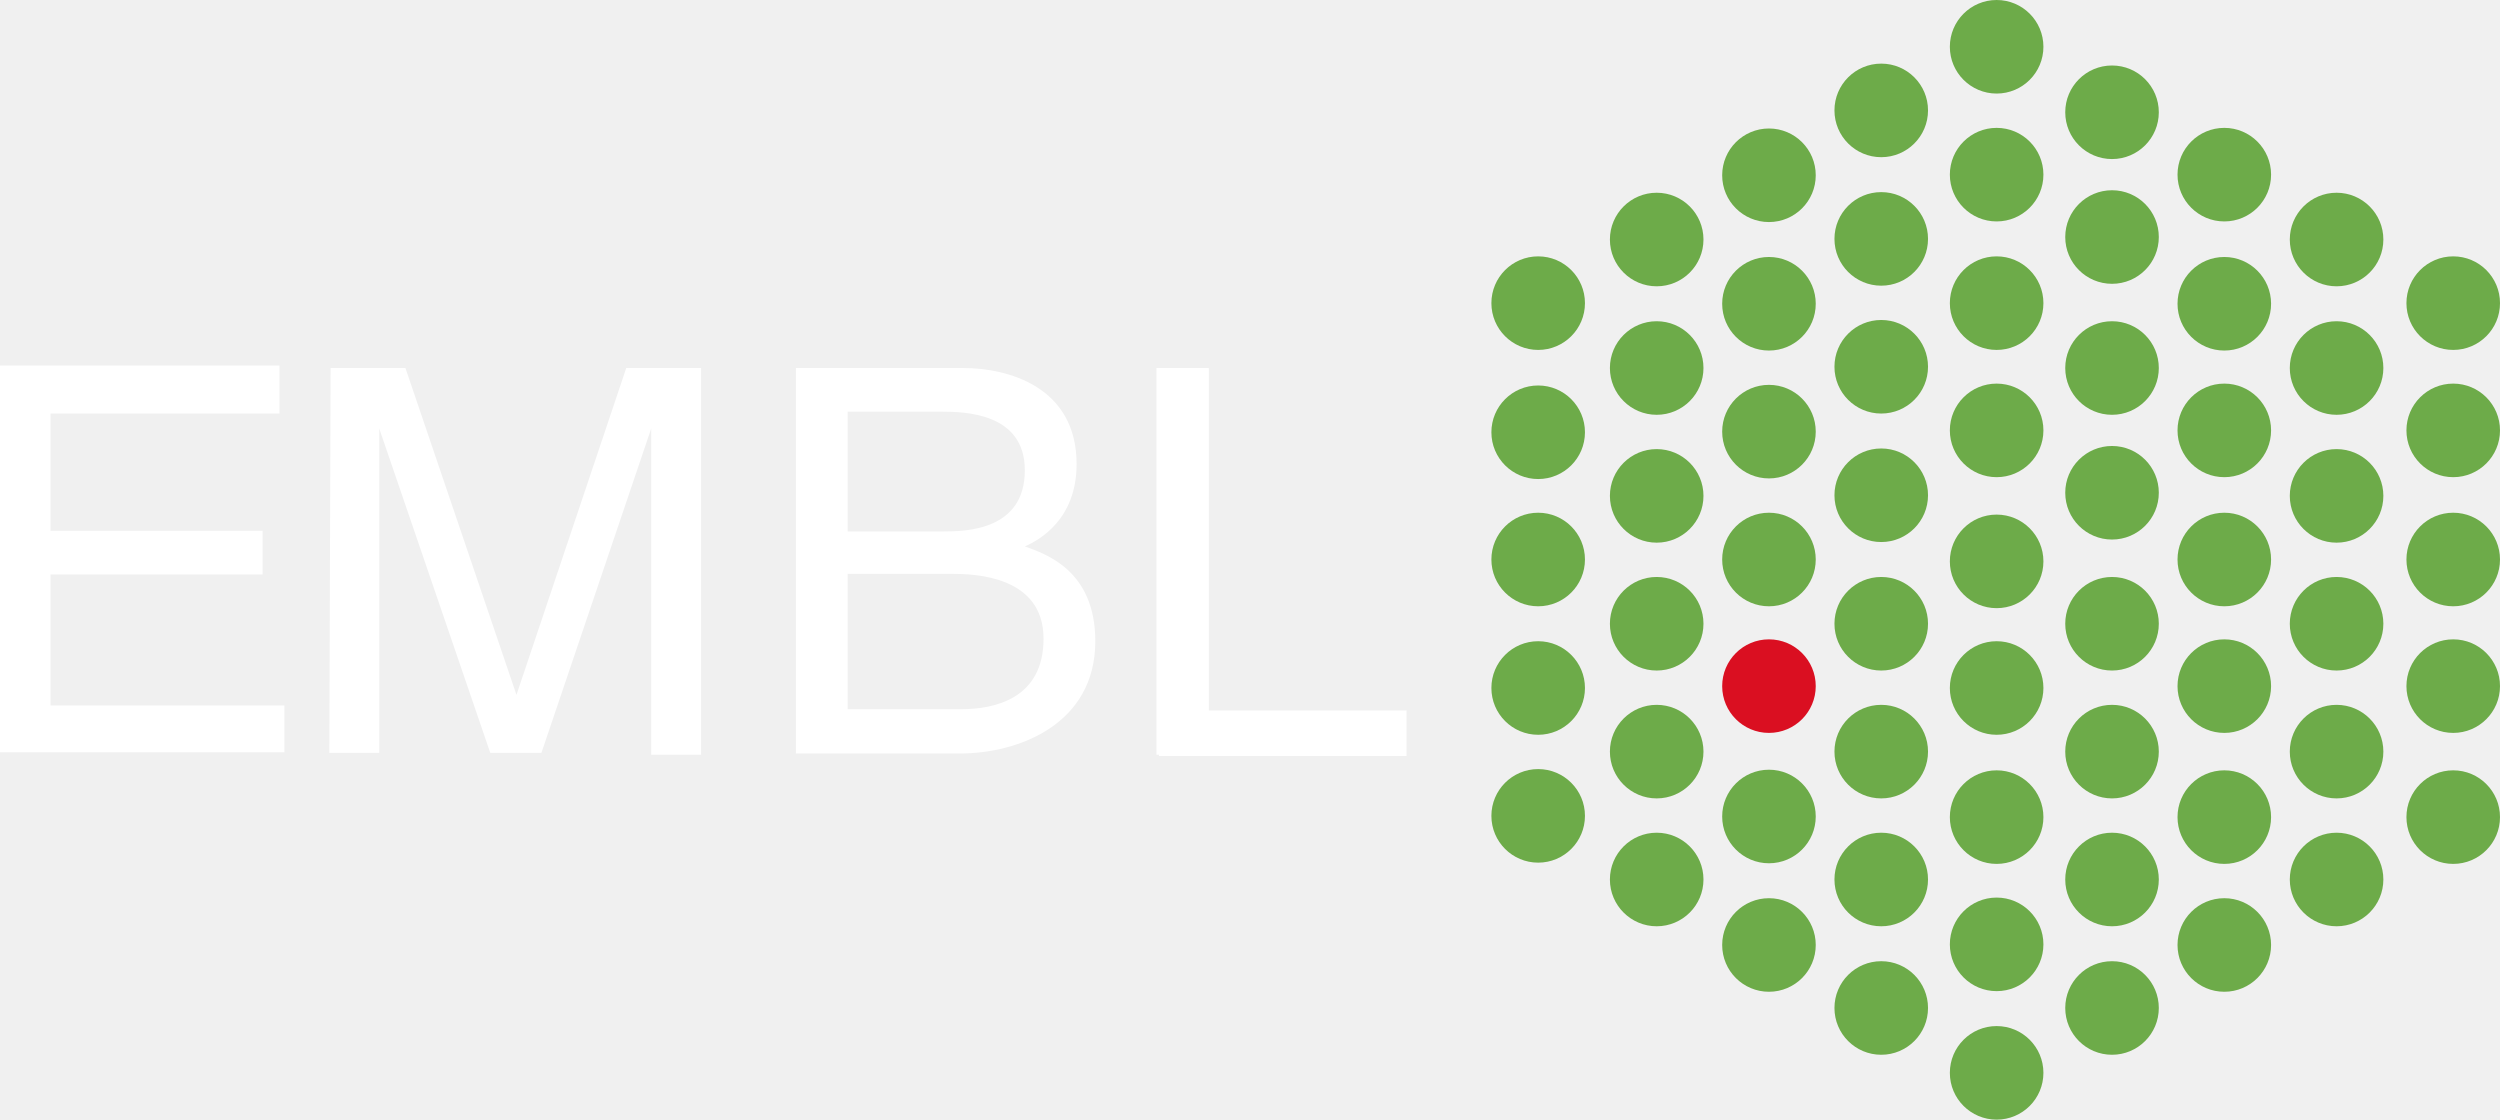
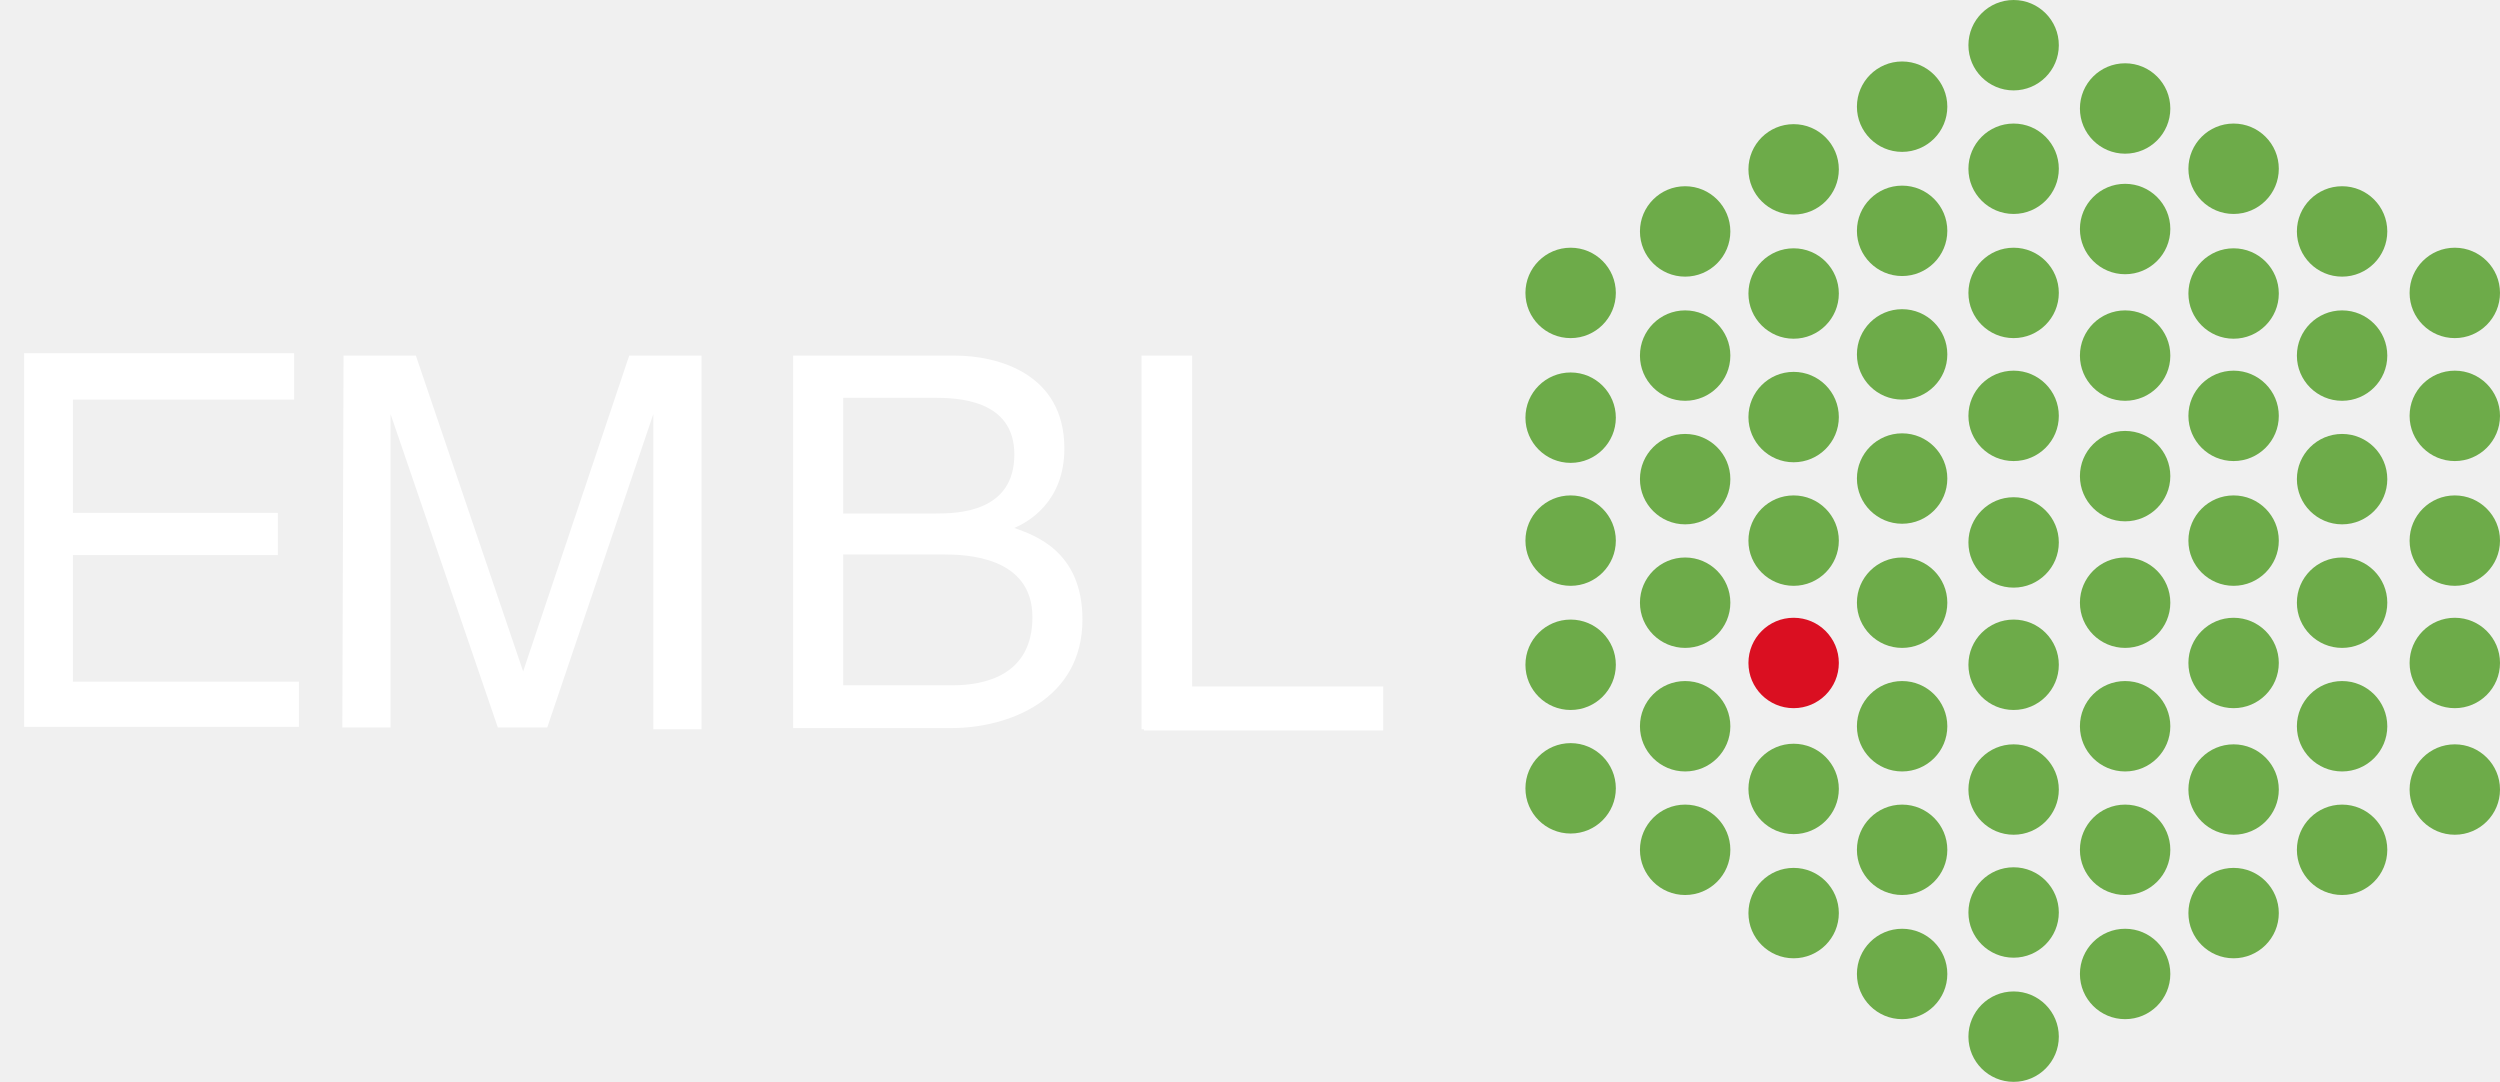
- <svg xmlns="http://www.w3.org/2000/svg" version="1.1" id="Layer_1" x="0px" y="0px" viewBox="0 0 400.8 179.5" style="enable-background:new 0 0 400.8 179.5;" xml:space="preserve">
+ <svg xmlns="http://www.w3.org/2000/svg" version="1.1" id="Layer_1" x="0px" y="0px" viewBox="0 0 414.8 179.5" style="enable-background:new 0 0 414.8 179.5;" xml:space="preserve">
  <style type="text/css">
	.st0{fill:#6DAB49;}
	.st1{fill:#DA0F21;}
	.st2{fill:#FFFFFF;}
</style>
-   <circle id="a" class="st0" cx="283.6" cy="28.1" r="7.5" />
-   <circle id="a-2" class="st0" cx="283.6" cy="48.7" r="7.5" />
-   <circle id="a-3" class="st0" cx="283.6" cy="69.2" r="7.5" />
-   <circle id="a-4" class="st0" cx="283.6" cy="89.7" r="7.5" />
-   <circle id="a-5" class="st0" cx="283.6" cy="130.9" r="7.5" />
-   <circle id="a-6" class="st0" cx="283.6" cy="151.5" r="7.5" />
-   <circle id="a-7" class="st0" cx="246.6" cy="48.6" r="7.5" />
-   <circle id="a-8" class="st0" cx="246.6" cy="69.3" r="7.5" />
-   <circle id="a-9" class="st0" cx="246.6" cy="89.7" r="7.5" />
-   <circle id="a-10" class="st0" cx="246.6" cy="110.3" r="7.5" />
-   <circle id="a-11" class="st0" cx="246.6" cy="130.8" r="7.5" />
-   <circle id="a-12" class="st0" cx="265.6" cy="38.4" r="7.5" />
-   <circle id="a-13" class="st0" cx="265.6" cy="59" r="7.5" />
-   <circle id="a-14" class="st0" cx="265.6" cy="79.5" r="7.5" />
-   <circle id="a-15" class="st0" cx="265.6" cy="100" r="7.5" />
-   <circle id="a-16" class="st0" cx="265.6" cy="120.5" r="7.5" />
-   <circle id="a-17" class="st0" cx="265.6" cy="141" r="7.5" />
-   <circle id="a-18" class="st0" cx="393.3" cy="48.6" r="7.5" />
-   <circle id="a-19" class="st0" cx="393.3" cy="69" r="7.5" />
-   <circle id="a-20" class="st0" cx="393.3" cy="89.7" r="7.5" />
-   <circle id="a-21" class="st0" cx="393.3" cy="110" r="7.5" />
-   <circle id="a-22" class="st0" cx="393.3" cy="131" r="7.5" />
-   <circle id="a-23" class="st0" cx="374.6" cy="38.4" r="7.5" />
-   <circle id="a-24" class="st0" cx="374.6" cy="59" r="7.5" />
-   <circle id="a-25" class="st0" cx="374.6" cy="79.5" r="7.5" />
-   <circle id="a-26" class="st0" cx="374.6" cy="100" r="7.5" />
-   <circle id="a-27" class="st0" cx="374.6" cy="120.5" r="7.5" />
-   <circle id="a-28" class="st0" cx="374.6" cy="141" r="7.5" />
-   <circle id="a-29" class="st0" cx="356.6" cy="28" r="7.5" />
-   <circle id="a-30" class="st0" cx="356.6" cy="48.7" r="7.5" />
-   <circle id="a-31" class="st0" cx="356.6" cy="69" r="7.5" />
-   <circle id="a-32" class="st0" cx="356.6" cy="89.7" r="7.5" />
-   <circle id="a-33" class="st0" cx="356.6" cy="110" r="7.5" />
-   <circle id="a-34" class="st0" cx="356.6" cy="131" r="7.5" />
-   <circle id="a-35" class="st0" cx="356.6" cy="151.5" r="7.5" />
-   <circle id="b" class="st1" cx="283.6" cy="110" r="7.5" />
-   <circle id="a-36" class="st0" cx="338.6" cy="18" r="7.5" />
-   <circle id="a-37" class="st0" cx="338.6" cy="38" r="7.5" />
-   <circle id="a-38" class="st0" cx="338.6" cy="59" r="7.5" />
-   <circle id="a-39" class="st0" cx="338.6" cy="79" r="7.5" />
-   <circle id="a-40" class="st0" cx="338.6" cy="100" r="7.5" />
-   <circle id="a-41" class="st0" cx="338.6" cy="120.5" r="7.5" />
-   <circle id="a-42" class="st0" cx="338.6" cy="141" r="7.5" />
-   <circle id="a-43" class="st0" cx="338.6" cy="161.6" r="7.5" />
-   <circle id="a-44" class="st0" cx="320.1" cy="7.5" r="7.5" />
-   <circle id="a-45" class="st0" cx="320.1" cy="28" r="7.5" />
-   <circle id="a-46" class="st0" cx="320.1" cy="48.6" r="7.5" />
-   <circle id="a-47" class="st0" cx="320.1" cy="69" r="7.5" />
-   <circle id="a-48" class="st0" cx="320.1" cy="90" r="7.5" />
-   <circle id="a-49" class="st0" cx="320.1" cy="110.3" r="7.5" />
-   <circle id="a-50" class="st0" cx="320.1" cy="131" r="7.5" />
-   <circle id="a-51" class="st0" cx="320.1" cy="151.4" r="7.5" />
-   <circle id="a-52" class="st0" cx="301.6" cy="17.7" r="7.5" />
-   <circle id="a-53" class="st0" cx="301.6" cy="38.3" r="7.5" />
-   <circle id="a-54" class="st0" cx="301.6" cy="58.8" r="7.5" />
-   <circle id="a-55" class="st0" cx="301.6" cy="79.4" r="7.5" />
-   <circle id="a-56" class="st0" cx="301.6" cy="100" r="7.5" />
-   <circle id="a-57" class="st0" cx="301.6" cy="120.5" r="7.5" />
-   <circle id="a-58" class="st0" cx="301.6" cy="141" r="7.5" />
-   <circle id="a-59" class="st0" cx="301.6" cy="161.6" r="7.5" />
-   <circle id="a-60" class="st0" cx="320.1" cy="172" r="7.5" />
-   <path id="E" class="st2" d="M0,58.6h44.8v7.7H8.1v18.8h34v7h-34v21h37.5v7.5H0V58.6z" />
-   <path class="st2" d="M53,59h12l17.8,52.4L100.4,59h12v62h-8V68.7l-17.6,52h-8.2l-17.8-52v52h-8L53,59z" />
-   <path id="B-2" class="st2" d="M127.6,120.8h26.3c9.4,0,21.7-4.7,21.7-18c0-11.4-8-14-11.3-15.2c2.3-1,8.3-4.3,8.3-13.2  c0-12.4-11-15.4-18.2-15.4h-26.8V120.8z M135.9,85V66h15c3.8,0,13.4,0.2,13.4,9.4c0,9.6-9.4,9.8-13,9.8h-15.4V85z M154.1,113.7  h-18.2V92h16.7c3.6,0,14.7,0.3,14.7,10.4C167.3,112.1,159.3,113.7,154.1,113.7L154.1,113.7z" />
-   <path id="I" class="st2" d="M185.4,121h8.4V59h-8.4V121z" />
-   <path id="I-2" class="st2" d="M225.5,113.9v7.3h-39.7v-7.3H225.5z" />
+   <circle id="a" class="st0" cx="297.6" cy="28.1" r="7.5" />
+   <circle id="a-2" class="st0" cx="297.6" cy="48.7" r="7.5" />
+   <circle id="a-3" class="st0" cx="297.6" cy="69.2" r="7.5" />
+   <circle id="a-4" class="st0" cx="297.6" cy="89.7" r="7.5" />
+   <circle id="a-5" class="st0" cx="297.6" cy="130.9" r="7.5" />
+   <circle id="a-6" class="st0" cx="297.6" cy="151.5" r="7.5" />
+   <circle id="a-7" class="st0" cx="260.6" cy="48.6" r="7.5" />
+   <circle id="a-8" class="st0" cx="260.6" cy="69.3" r="7.5" />
+   <circle id="a-9" class="st0" cx="260.6" cy="89.7" r="7.5" />
+   <circle id="a-10" class="st0" cx="260.6" cy="110.3" r="7.5" />
+   <circle id="a-11" class="st0" cx="260.6" cy="130.8" r="7.5" />
+   <circle id="a-12" class="st0" cx="279.6" cy="38.4" r="7.5" />
+   <circle id="a-13" class="st0" cx="279.6" cy="59" r="7.5" />
+   <circle id="a-14" class="st0" cx="279.6" cy="79.5" r="7.5" />
+   <circle id="a-15" class="st0" cx="279.6" cy="100" r="7.5" />
+   <circle id="a-16" class="st0" cx="279.6" cy="120.5" r="7.5" />
+   <circle id="a-17" class="st0" cx="279.6" cy="141" r="7.5" />
+   <circle id="a-18" class="st0" cx="407.3" cy="48.6" r="7.5" />
+   <circle id="a-19" class="st0" cx="407.3" cy="69" r="7.5" />
+   <circle id="a-20" class="st0" cx="407.3" cy="89.7" r="7.5" />
+   <circle id="a-21" class="st0" cx="407.3" cy="110" r="7.5" />
+   <circle id="a-22" class="st0" cx="407.3" cy="131" r="7.5" />
+   <circle id="a-23" class="st0" cx="388.6" cy="38.4" r="7.5" />
+   <circle id="a-24" class="st0" cx="388.6" cy="59" r="7.5" />
+   <circle id="a-25" class="st0" cx="388.6" cy="79.5" r="7.5" />
+   <circle id="a-26" class="st0" cx="388.6" cy="100" r="7.5" />
+   <circle id="a-27" class="st0" cx="388.6" cy="120.5" r="7.5" />
+   <circle id="a-28" class="st0" cx="388.6" cy="141" r="7.5" />
+   <circle id="a-29" class="st0" cx="370.6" cy="28" r="7.5" />
+   <circle id="a-30" class="st0" cx="370.6" cy="48.7" r="7.5" />
+   <circle id="a-31" class="st0" cx="370.6" cy="69" r="7.5" />
+   <circle id="a-32" class="st0" cx="370.6" cy="89.7" r="7.5" />
+   <circle id="a-33" class="st0" cx="370.6" cy="110" r="7.5" />
+   <circle id="a-34" class="st0" cx="370.6" cy="131" r="7.5" />
+   <circle id="a-35" class="st0" cx="370.6" cy="151.5" r="7.5" />
+   <circle id="b" class="st1" cx="297.6" cy="110" r="7.5" />
+   <circle id="a-36" class="st0" cx="352.6" cy="18" r="7.5" />
+   <circle id="a-37" class="st0" cx="352.6" cy="38" r="7.5" />
+   <circle id="a-38" class="st0" cx="352.6" cy="59" r="7.5" />
+   <circle id="a-39" class="st0" cx="352.6" cy="79" r="7.5" />
+   <circle id="a-40" class="st0" cx="352.6" cy="100" r="7.5" />
+   <circle id="a-41" class="st0" cx="352.6" cy="120.5" r="7.5" />
+   <circle id="a-42" class="st0" cx="352.6" cy="141" r="7.5" />
+   <circle id="a-43" class="st0" cx="352.6" cy="161.6" r="7.5" />
+   <circle id="a-44" class="st0" cx="334.1" cy="7.5" r="7.5" />
+   <circle id="a-45" class="st0" cx="334.1" cy="28" r="7.5" />
+   <circle id="a-46" class="st0" cx="334.1" cy="48.6" r="7.5" />
+   <circle id="a-47" class="st0" cx="334.1" cy="69" r="7.5" />
+   <circle id="a-48" class="st0" cx="334.1" cy="90" r="7.5" />
+   <circle id="a-49" class="st0" cx="334.1" cy="110.3" r="7.5" />
+   <circle id="a-50" class="st0" cx="334.1" cy="131" r="7.5" />
+   <circle id="a-51" class="st0" cx="334.1" cy="151.4" r="7.5" />
+   <circle id="a-52" class="st0" cx="315.6" cy="17.7" r="7.5" />
+   <circle id="a-53" class="st0" cx="315.6" cy="38.3" r="7.5" />
+   <circle id="a-54" class="st0" cx="315.6" cy="58.8" r="7.5" />
+   <circle id="a-55" class="st0" cx="315.6" cy="79.4" r="7.5" />
+   <circle id="a-56" class="st0" cx="315.6" cy="100" r="7.5" />
+   <circle id="a-57" class="st0" cx="315.6" cy="120.5" r="7.5" />
+   <circle id="a-58" class="st0" cx="315.6" cy="141" r="7.5" />
+   <circle id="a-59" class="st0" cx="315.6" cy="161.6" r="7.5" />
+   <circle id="a-60" class="st0" cx="334.1" cy="172" r="7.5" />
+   <path id="E" class="st2" d="M4,58.6h44.8v7.7H12.1v18.8h34v7h-34v21h37.5v7.5H4V58.6z" />
+   <path class="st2" d="M57,59h12l17.8,52.4L104.4,59h12v62h-8V68.7l-17.6,52h-8.2l-17.8-52v52h-8L57,59z" />
+   <path id="B-2" class="st2" d="M131.6,120.8h26.3c9.4,0,21.7-4.7,21.7-18c0-11.4-8-14-11.3-15.2c2.3-1,8.3-4.3,8.3-13.2  c0-12.4-11-15.4-18.2-15.4h-26.8C131.6,59,131.6,120.8,131.6,120.8z M139.9,85V66h15c3.8,0,13.4,0.2,13.4,9.4c0,9.6-9.4,9.8-13,9.8  h-15.4V85z M158.1,113.7h-18.2V92h16.7c3.6,0,14.7,0.3,14.7,10.4C171.3,112.1,163.3,113.7,158.1,113.7L158.1,113.7z" />
+   <path id="I" class="st2" d="M189.4,121h8.4V59h-8.4V121z" />
+   <path id="I-2" class="st2" d="M229.5,113.9v7.3h-39.7v-7.3H229.5z" />
</svg>
